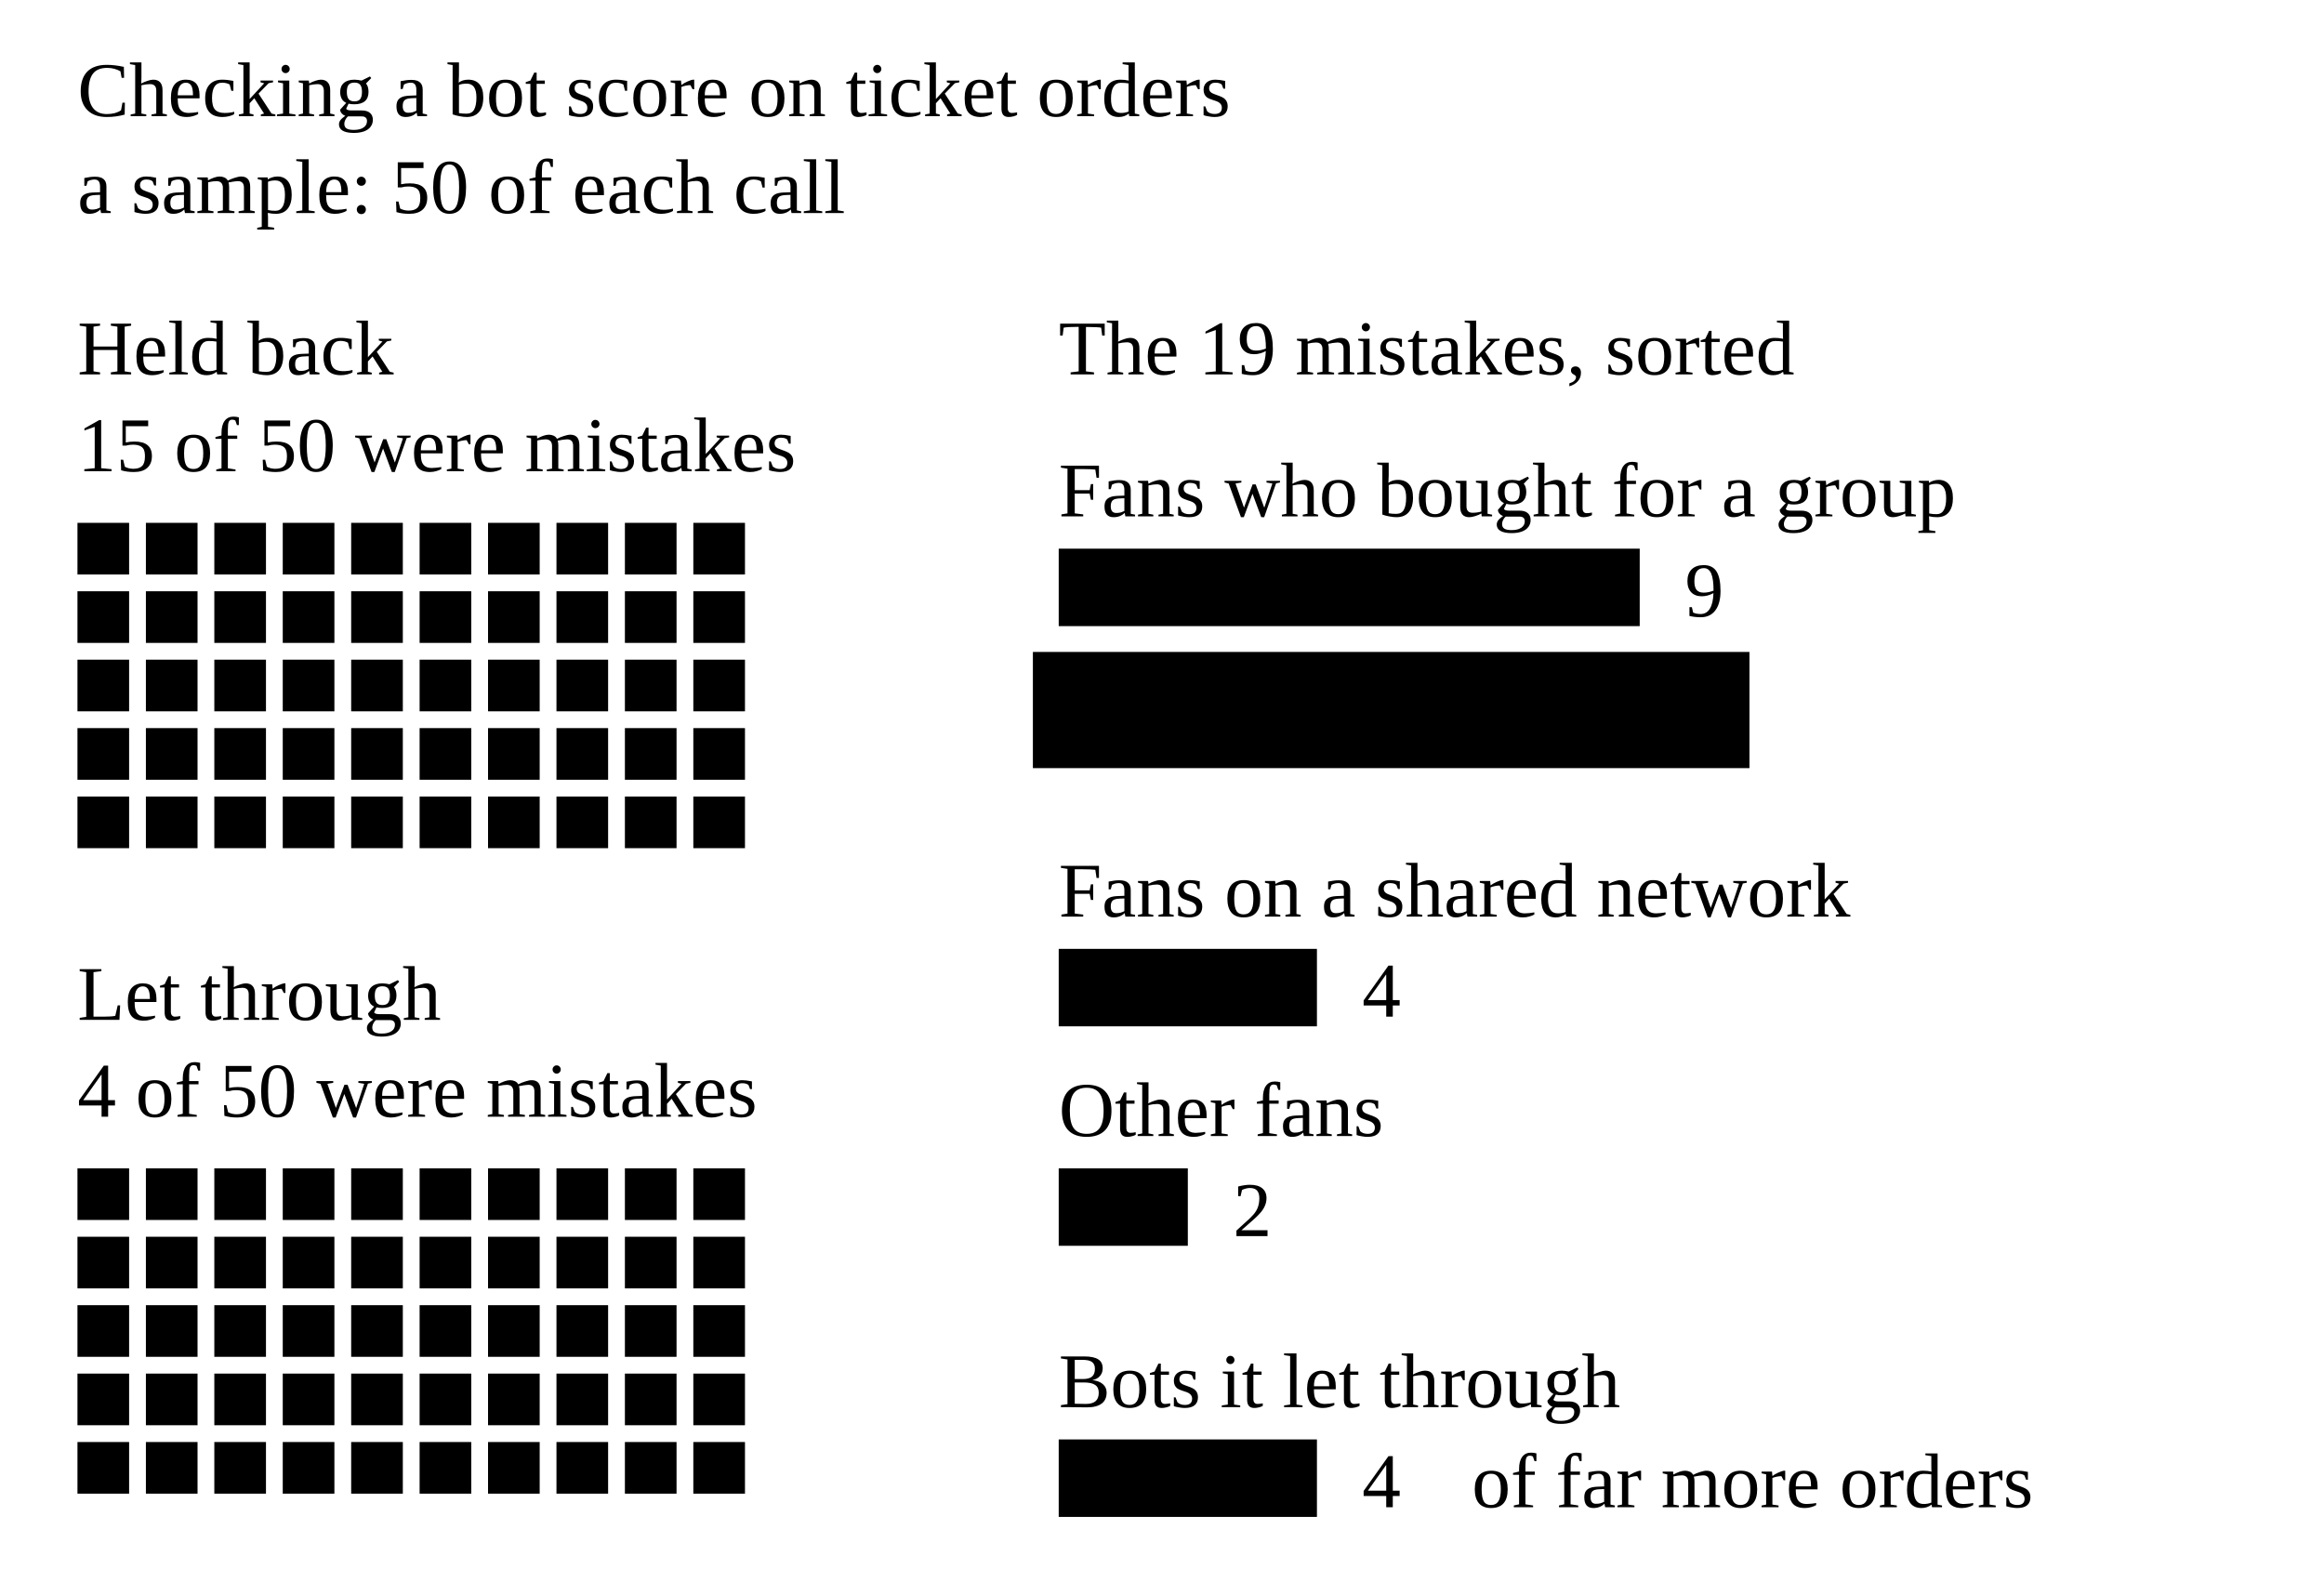
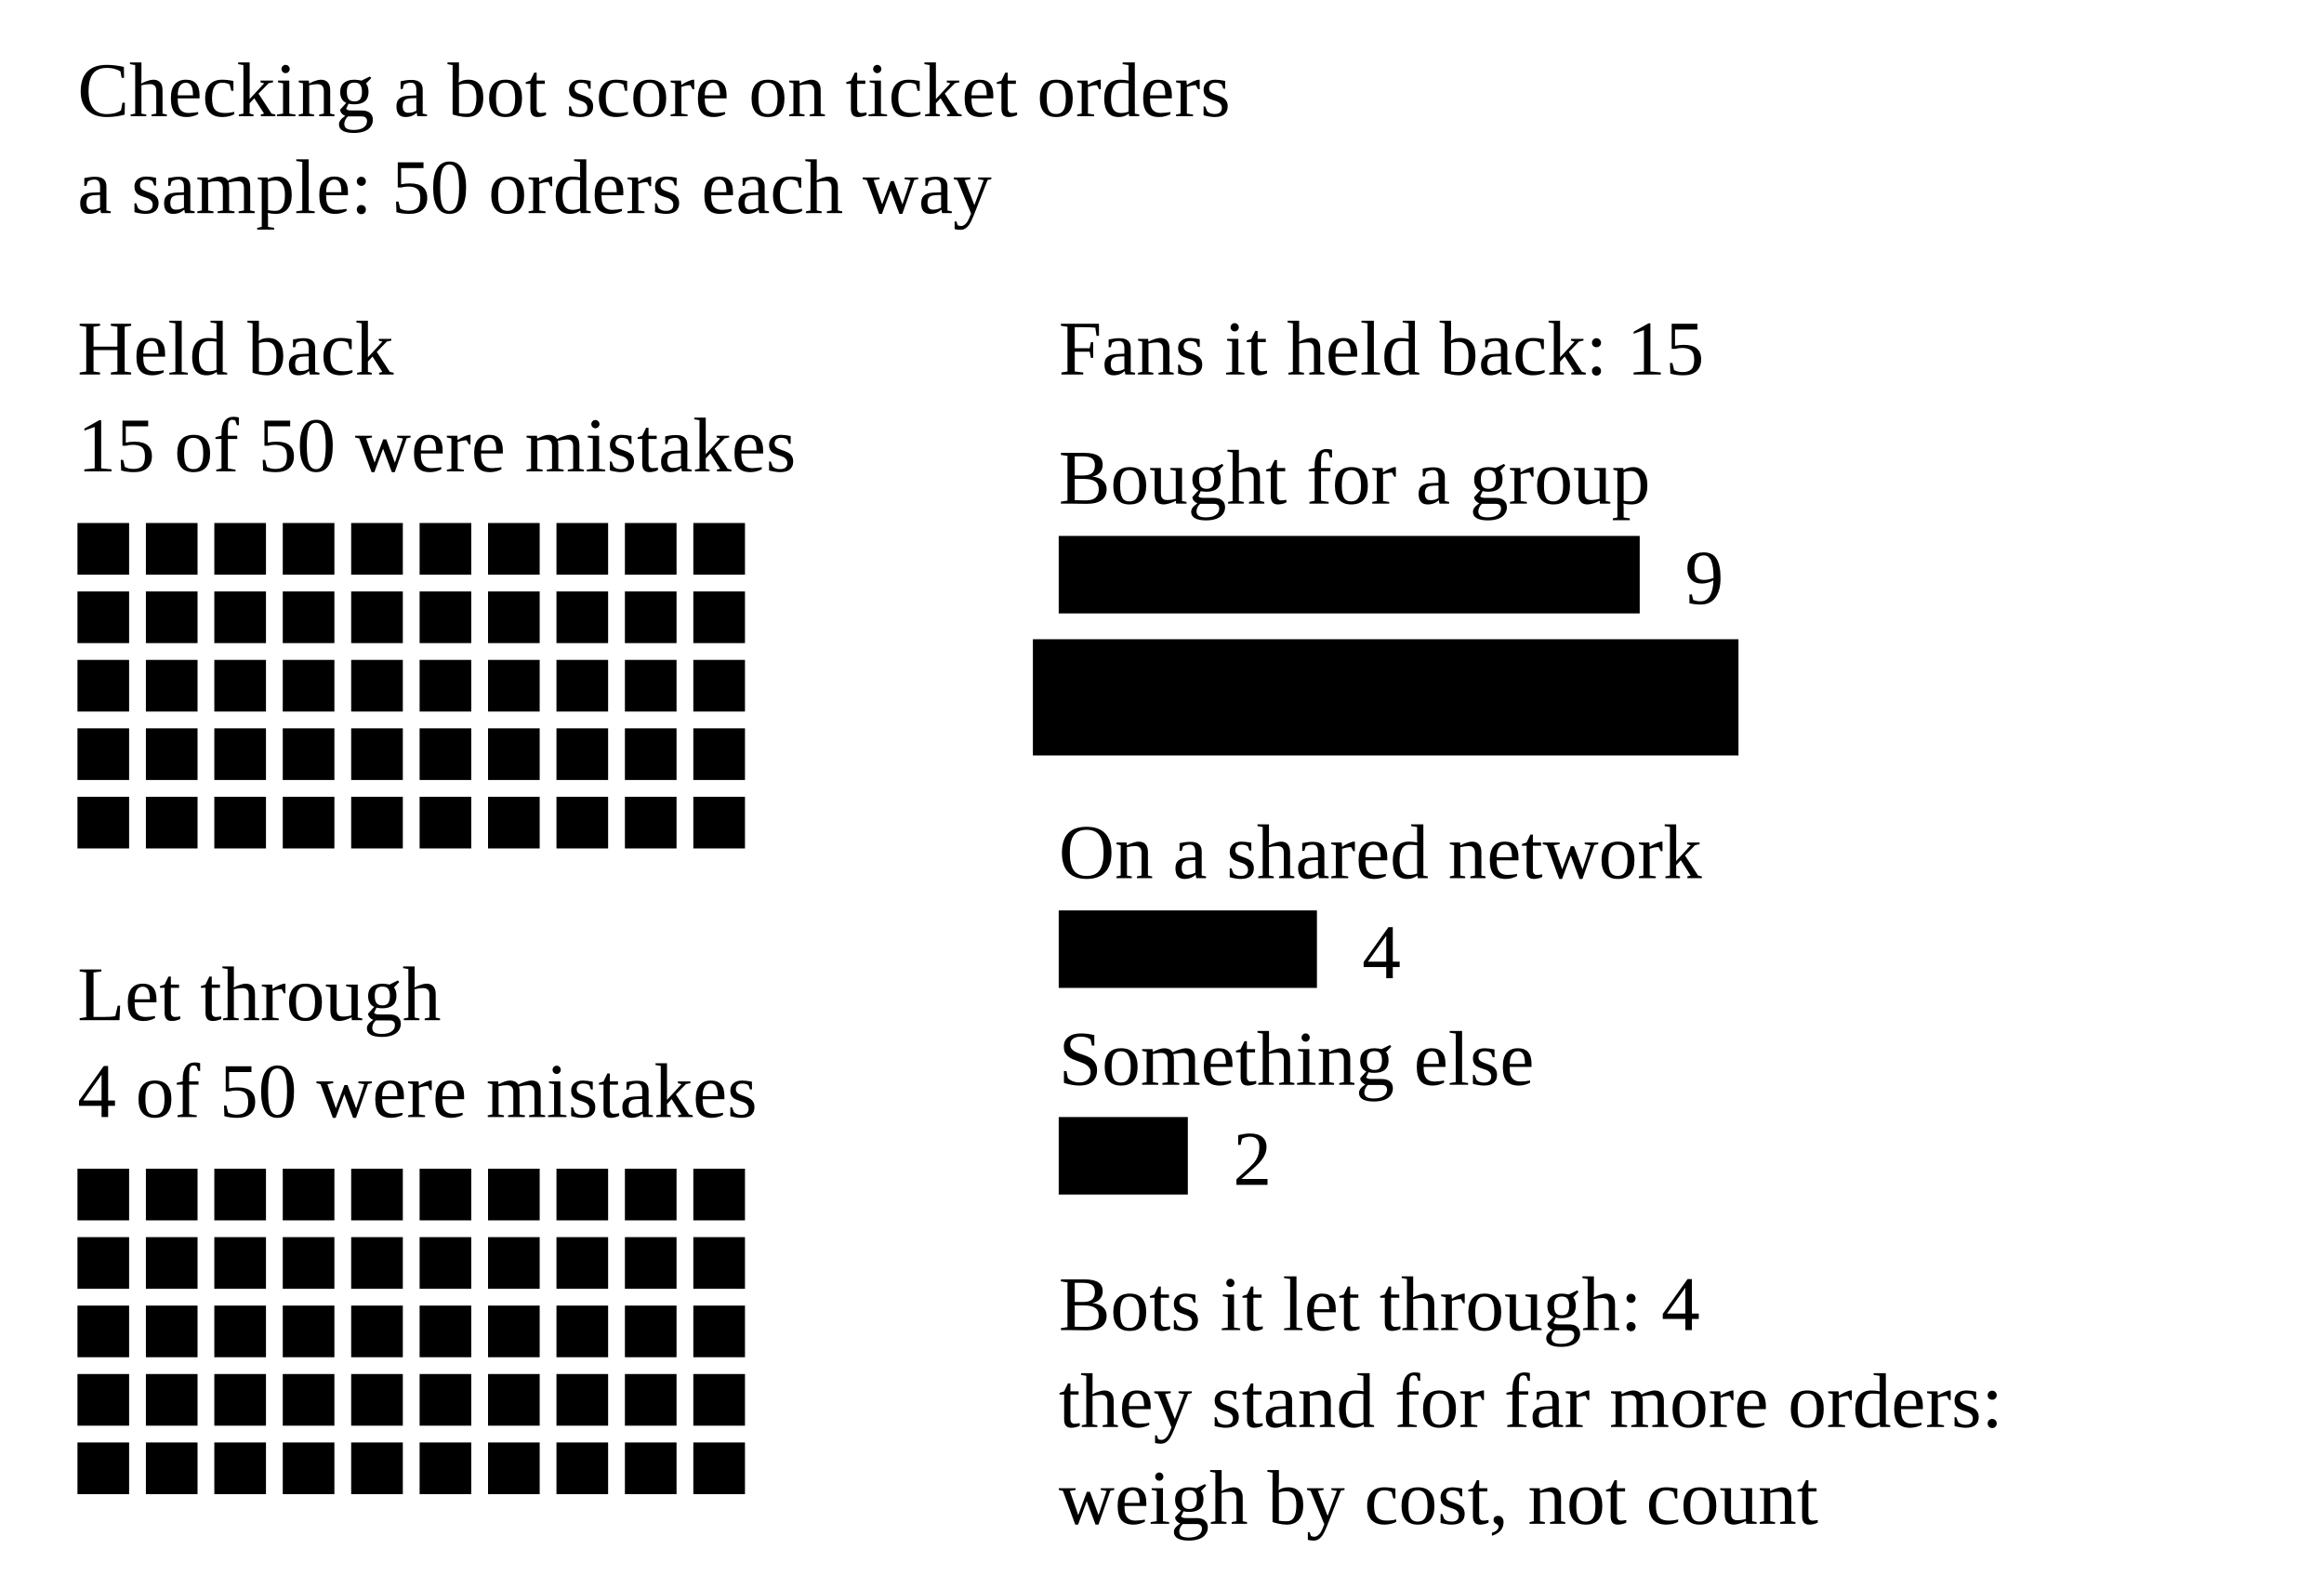
- <svg xmlns="http://www.w3.org/2000/svg" class="fig" viewBox="0 0 360 243" role="img" aria-labelledby="fig-err-title fig-err-desc">
+ <svg xmlns="http://www.w3.org/2000/svg" class="fig" viewBox="0 0 360 244" role="img" aria-labelledby="fig-err-title fig-err-desc">
  <text class="fig-label" x="12" y="18">Checking a bot score on ticket orders</text>
-   <text class="fig-note" x="12" y="33">a sample: 50 of each call</text>
+   <text class="fig-note" x="12" y="33">a sample: 50 orders each way</text>
  <text class="fig-label" x="12" y="58">Held back</text>
  <text class="fig-note" x="12" y="73">15 of 50 were mistakes</text>
  <text class="fig-label" x="12" y="158">Let through</text>
  <text class="fig-note" x="12" y="173">4 of 50 were mistakes</text>
  <g class="fig-cell">
    <rect x="12.0" y="81.0" width="8" height="8" />
    <rect x="22.6" y="81.0" width="8" height="8" />
    <rect x="33.2" y="81.0" width="8" height="8" />
    <rect x="43.8" y="81.0" width="8" height="8" />
    <rect x="54.4" y="81.0" width="8" height="8" />
    <rect x="65.0" y="81.0" width="8" height="8" />
    <rect x="75.6" y="81.0" width="8" height="8" />
    <rect x="86.2" y="81.0" width="8" height="8" />
    <rect x="96.8" y="81.0" width="8" height="8" />
    <rect x="107.4" y="81.0" width="8" height="8" />
    <rect x="12.0" y="91.6" width="8" height="8" />
    <rect x="22.6" y="91.6" width="8" height="8" />
    <rect x="33.2" y="91.6" width="8" height="8" />
    <rect x="43.8" y="91.6" width="8" height="8" />
    <rect x="54.4" y="91.6" width="8" height="8" />
    <rect x="65.0" y="91.6" width="8" height="8" />
    <rect x="75.6" y="91.6" width="8" height="8" />
    <rect x="86.2" y="91.6" width="8" height="8" />
    <rect x="96.8" y="91.6" width="8" height="8" />
    <rect x="107.4" y="91.6" width="8" height="8" />
    <rect x="12.0" y="102.2" width="8" height="8" />
    <rect x="22.6" y="102.2" width="8" height="8" />
    <rect x="33.2" y="102.2" width="8" height="8" />
    <rect x="43.8" y="102.2" width="8" height="8" />
    <rect x="54.4" y="102.2" width="8" height="8" />
    <rect x="65.0" y="102.2" width="8" height="8" />
    <rect x="75.6" y="102.2" width="8" height="8" />
    <rect x="86.2" y="102.2" width="8" height="8" />
    <rect x="96.8" y="102.2" width="8" height="8" />
    <rect x="107.4" y="102.2" width="8" height="8" />
    <rect x="12.0" y="112.8" width="8" height="8" />
    <rect x="22.6" y="112.8" width="8" height="8" />
    <rect x="33.2" y="112.8" width="8" height="8" />
    <rect x="43.8" y="112.8" width="8" height="8" />
    <rect x="54.4" y="112.8" width="8" height="8" />
    <rect x="12.0" y="181.0" width="8" height="8" />
    <rect x="22.6" y="181.0" width="8" height="8" />
    <rect x="33.2" y="181.0" width="8" height="8" />
    <rect x="43.8" y="181.0" width="8" height="8" />
    <rect x="54.4" y="181.0" width="8" height="8" />
    <rect x="65.0" y="181.0" width="8" height="8" />
    <rect x="75.6" y="181.0" width="8" height="8" />
    <rect x="86.2" y="181.0" width="8" height="8" />
    <rect x="96.8" y="181.0" width="8" height="8" />
    <rect x="107.4" y="181.0" width="8" height="8" />
    <rect x="12.0" y="191.6" width="8" height="8" />
    <rect x="22.6" y="191.6" width="8" height="8" />
    <rect x="33.2" y="191.6" width="8" height="8" />
    <rect x="43.8" y="191.6" width="8" height="8" />
    <rect x="54.4" y="191.6" width="8" height="8" />
    <rect x="65.0" y="191.6" width="8" height="8" />
    <rect x="75.6" y="191.6" width="8" height="8" />
    <rect x="86.2" y="191.6" width="8" height="8" />
    <rect x="96.8" y="191.6" width="8" height="8" />
    <rect x="107.4" y="191.6" width="8" height="8" />
    <rect x="12.0" y="202.2" width="8" height="8" />
    <rect x="22.6" y="202.2" width="8" height="8" />
    <rect x="33.2" y="202.2" width="8" height="8" />
    <rect x="43.8" y="202.2" width="8" height="8" />
    <rect x="54.4" y="202.2" width="8" height="8" />
    <rect x="65.0" y="202.2" width="8" height="8" />
    <rect x="75.6" y="202.2" width="8" height="8" />
    <rect x="86.2" y="202.2" width="8" height="8" />
    <rect x="96.8" y="202.2" width="8" height="8" />
    <rect x="107.4" y="202.2" width="8" height="8" />
    <rect x="12.0" y="212.8" width="8" height="8" />
    <rect x="22.6" y="212.8" width="8" height="8" />
    <rect x="33.2" y="212.8" width="8" height="8" />
    <rect x="43.8" y="212.8" width="8" height="8" />
    <rect x="54.4" y="212.8" width="8" height="8" />
    <rect x="65.0" y="212.8" width="8" height="8" />
    <rect x="75.6" y="212.8" width="8" height="8" />
    <rect x="86.2" y="212.8" width="8" height="8" />
    <rect x="96.8" y="212.8" width="8" height="8" />
    <rect x="107.4" y="212.8" width="8" height="8" />
    <rect x="12.0" y="223.4" width="8" height="8" />
    <rect x="22.6" y="223.4" width="8" height="8" />
    <rect x="33.2" y="223.4" width="8" height="8" />
    <rect x="43.8" y="223.4" width="8" height="8" />
    <rect x="54.4" y="223.4" width="8" height="8" />
    <rect x="65.0" y="223.4" width="8" height="8" />
  </g>
  <g class="fig-loss">
    <rect x="65.0" y="112.8" width="8" height="8" />
    <rect x="75.6" y="112.8" width="8" height="8" />
    <rect x="86.2" y="112.8" width="8" height="8" />
    <rect x="96.8" y="112.8" width="8" height="8" />
    <rect x="107.4" y="112.8" width="8" height="8" />
    <rect x="12.0" y="123.4" width="8" height="8" />
    <rect x="22.6" y="123.4" width="8" height="8" />
    <rect x="33.2" y="123.4" width="8" height="8" />
    <rect x="43.8" y="123.4" width="8" height="8" />
    <rect x="54.4" y="123.4" width="8" height="8" />
    <rect x="65.0" y="123.4" width="8" height="8" />
    <rect x="75.6" y="123.4" width="8" height="8" />
    <rect x="86.2" y="123.4" width="8" height="8" />
    <rect x="96.8" y="123.4" width="8" height="8" />
    <rect x="107.4" y="123.4" width="8" height="8" />
    <rect x="75.6" y="223.4" width="8" height="8" />
    <rect x="86.2" y="223.4" width="8" height="8" />
    <rect x="96.8" y="223.4" width="8" height="8" />
    <rect x="107.4" y="223.4" width="8" height="8" />
  </g>
-   <text class="fig-label" x="164" y="58">The 19 mistakes, sorted</text>
-   <text class="fig-item" x="164" y="80">Fans who bought for a group</text>
-   <rect class="fig-loss" x="164" y="85" width="90" height="12" />
-   <text class="fig-label" x="261" y="95.5">9</text>
-   <rect class="fig-mark" x="160" y="101" width="111" height="18" />
-   <text class="fig-label fig-on-mark" x="164" y="114">Test for this first</text>
-   <text class="fig-item" x="164" y="142">Fans on a shared network</text>
-   <rect class="fig-loss" x="164" y="147" width="40" height="12" />
-   <text class="fig-label" x="211" y="157.5">4</text>
-   <text class="fig-item" x="164" y="176">Other fans</text>
-   <rect class="fig-loss" x="164" y="181" width="20" height="12" />
-   <text class="fig-label" x="191" y="191.5">2</text>
-   <path class="fig-guide" d="M164,202 L348,202" />
-   <text class="fig-item" x="164" y="218">Bots it let through</text>
-   <rect class="fig-loss" x="164" y="223" width="40" height="12" />
-   <text class="fig-label" x="211" y="233.5">4</text>
-   <text class="fig-note" x="228" y="233.5">of far more orders</text>
+   <text class="fig-label" x="164" y="58">Fans it held back: 15</text>
+   <text class="fig-item" x="164" y="78">Bought for a group</text>
+   <rect class="fig-loss" x="164" y="83" width="90" height="12" />
+   <text class="fig-label" x="261" y="93.5">9</text>
+   <rect class="fig-mark" x="160" y="99" width="109.3" height="18" />
+   <text class="fig-label fig-on-mark" x="164" y="112">Biggest of these</text>
+   <text class="fig-item" x="164" y="136">On a shared network</text>
+   <rect class="fig-loss" x="164" y="141" width="40" height="12" />
+   <text class="fig-label" x="211" y="151.5">4</text>
+   <text class="fig-item" x="164" y="168">Something else</text>
+   <rect class="fig-loss" x="164" y="173" width="20" height="12" />
+   <text class="fig-label" x="191" y="183.5">2</text>
+   <text class="fig-label" x="164" y="206">Bots it let through: 4</text>
+   <text class="fig-note" x="164" y="221">they stand for far more orders:</text>
+   <text class="fig-note" x="164" y="236">weigh by cost, not count</text>
</svg>
